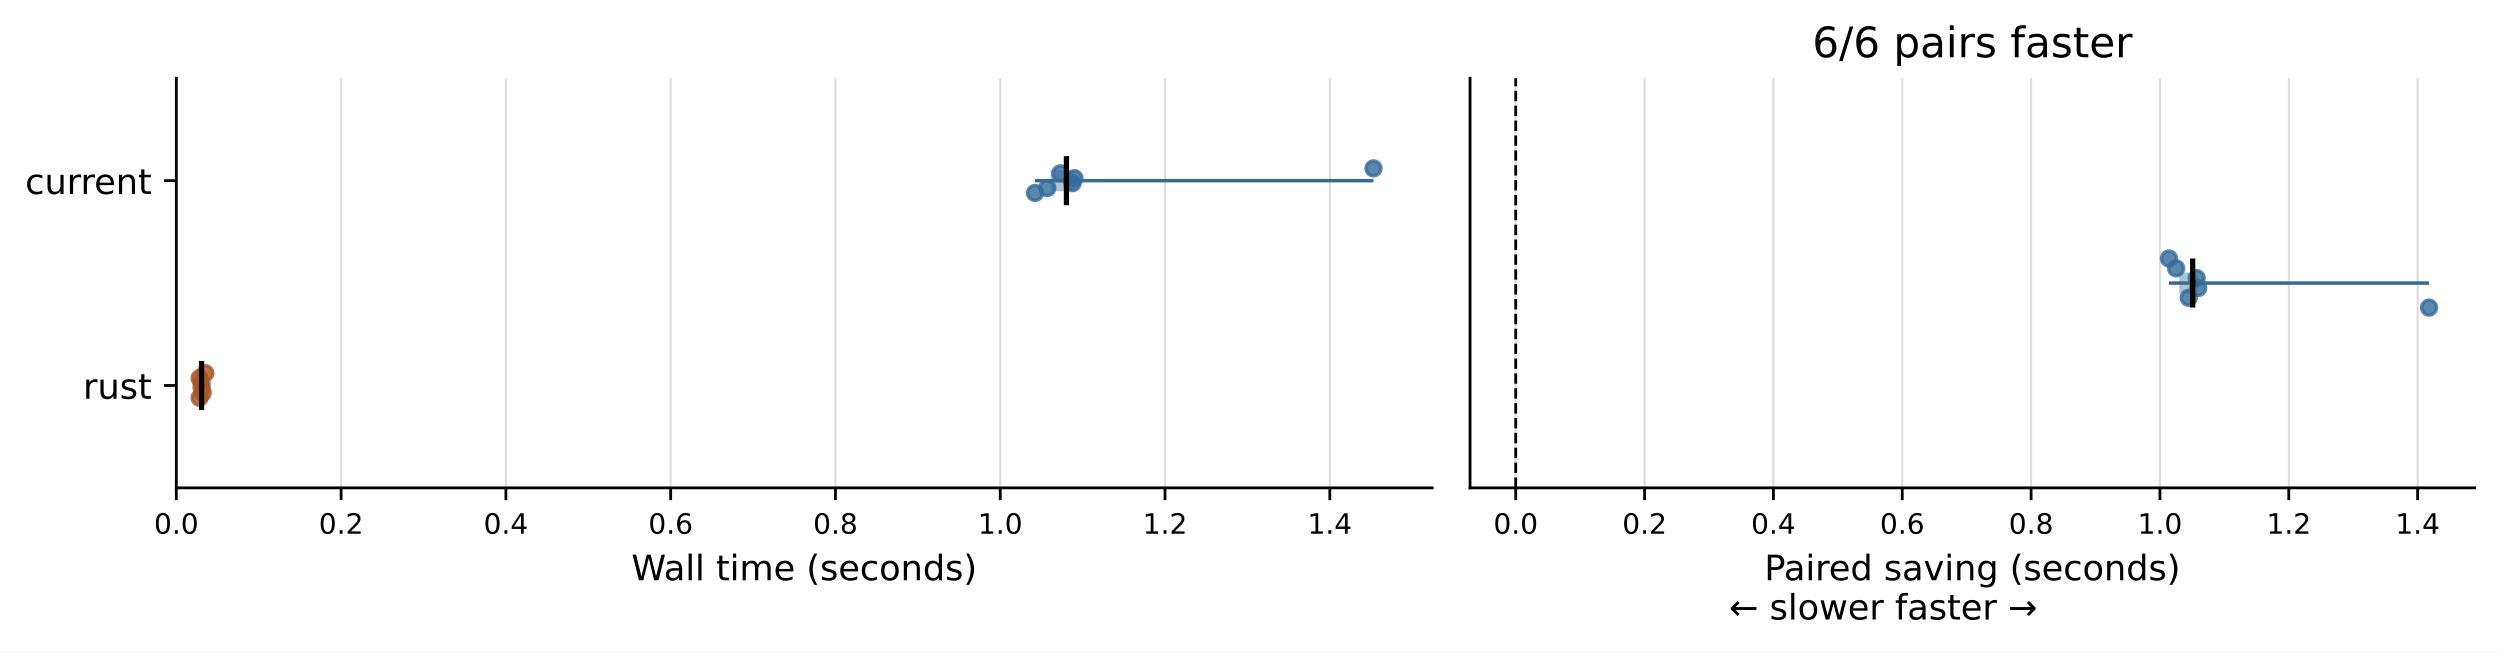
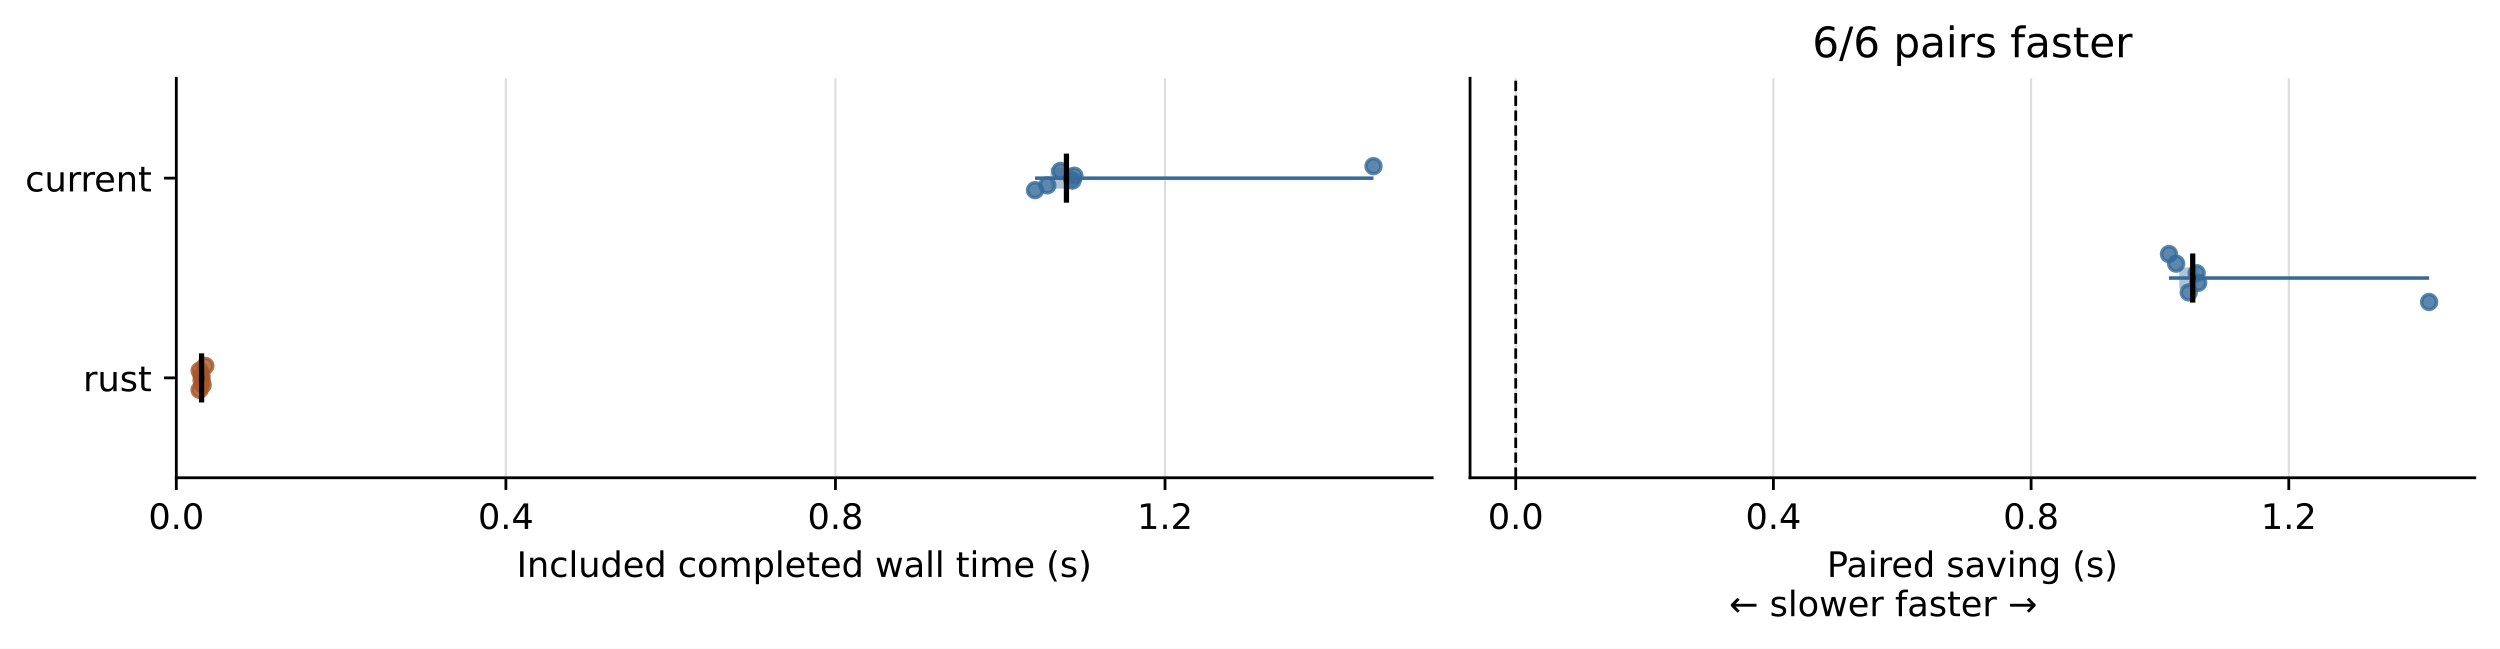
- <svg xmlns="http://www.w3.org/2000/svg" xmlns:xlink="http://www.w3.org/1999/xlink" width="712.779pt" height="185.913pt" viewBox="0 0 712.779 185.913" version="1.1">
+ <svg xmlns="http://www.w3.org/2000/svg" xmlns:xlink="http://www.w3.org/1999/xlink" width="712.779pt" height="184.968pt" viewBox="0 0 712.779 184.968" version="1.1">
  <defs>
    <style type="text/css">*{stroke-linejoin: round; stroke-linecap: butt}</style>
  </defs>
  <g id="figure_1">
    <g id="patch_1">
-       <path d="M 0 185.913  L 712.779 185.913  L 712.779 0  L 0 0  z " style="fill: #ffffff" />
+       <path d="M 0 184.968  L 712.779 184.968  L 712.779 0  L 0 0  z " style="fill: #ffffff" />
    </g>
    <g id="axes_1">
      <g id="patch_2">
-         <path d="M 50.269 139.094  L 408.33 139.094  L 408.33 22.318  L 50.269 22.318  z " style="fill: #ffffff" />
+         <path d="M 50.269 136.214  L 408.33 136.214  L 408.33 22.318  L 50.269 22.318  z " style="fill: #ffffff" />
      </g>
      <g id="matplotlib.axis_1">
        <g id="xtick_1">
          <g id="line2d_1">
-             <path d="M 50.269 139.094  L 50.269 22.318  " clip-path="url(#p8cd35ed0d6)" style="fill: none; stroke: #dddddd; stroke-width: 0.6; stroke-linecap: square" />
+             <path d="M 50.269 136.214  L 50.269 22.318  " clip-path="url(#p8accb98ef5)" style="fill: none; stroke: #dddddd; stroke-width: 0.6; stroke-linecap: square" />
          </g>
          <g id="line2d_2">
            <defs>
-               <path id="m65dd692ebe" d="M 0 0  L 0 3.5  " style="stroke: #000000; stroke-width: 0.8" />
+               <path id="mfb88210f67" d="M 0 0  L 0 3.5  " style="stroke: #000000; stroke-width: 0.8" />
            </defs>
            <g>
-               <use xlink:href="#m65dd692ebe" x="50.269" y="139.094" style="stroke: #000000; stroke-width: 0.8" />
+               <use xlink:href="#mfb88210f67" x="50.269" y="136.214" style="stroke: #000000; stroke-width: 0.8" />
            </g>
          </g>
          <g id="text_1">
-             <text style="font-size: 8px; font-family: 'DejaVu Sans', 'Bitstream Vera Sans', 'Computer Modern Sans Serif', 'Lucida Grande', 'Verdana', 'Geneva', 'Lucid', 'Arial', 'Helvetica', 'Avant Garde', sans-serif; text-anchor: middle" x="50.269" y="152.173" transform="rotate(-0 50.26875 152.1729)">0.0</text>
+             <text style="font-size: 10px; font-family: 'DejaVu Sans', 'Bitstream Vera Sans', 'Computer Modern Sans Serif', 'Lucida Grande', 'Verdana', 'Geneva', 'Lucid', 'Arial', 'Helvetica', 'Avant Garde', sans-serif; text-anchor: middle" x="50.269" y="150.813" transform="rotate(-0 50.26875 150.8126)">0.0</text>
          </g>
        </g>
        <g id="xtick_2">
          <g id="line2d_3">
-             <path d="M 97.251 139.094  L 97.251 22.318  " clip-path="url(#p8cd35ed0d6)" style="fill: none; stroke: #dddddd; stroke-width: 0.6; stroke-linecap: square" />
+             <path d="M 144.233 136.214  L 144.233 22.318  " clip-path="url(#p8accb98ef5)" style="fill: none; stroke: #dddddd; stroke-width: 0.6; stroke-linecap: square" />
          </g>
          <g id="line2d_4">
            <g>
-               <use xlink:href="#m65dd692ebe" x="97.251" y="139.094" style="stroke: #000000; stroke-width: 0.8" />
+               <use xlink:href="#mfb88210f67" x="144.233" y="136.214" style="stroke: #000000; stroke-width: 0.8" />
            </g>
          </g>
          <g id="text_2">
-             <text style="font-size: 8px; font-family: 'DejaVu Sans', 'Bitstream Vera Sans', 'Computer Modern Sans Serif', 'Lucida Grande', 'Verdana', 'Geneva', 'Lucid', 'Arial', 'Helvetica', 'Avant Garde', sans-serif; text-anchor: middle" x="97.251" y="152.173" transform="rotate(-0 97.25086 152.1729)">0.2</text>
+             <text style="font-size: 10px; font-family: 'DejaVu Sans', 'Bitstream Vera Sans', 'Computer Modern Sans Serif', 'Lucida Grande', 'Verdana', 'Geneva', 'Lucid', 'Arial', 'Helvetica', 'Avant Garde', sans-serif; text-anchor: middle" x="144.233" y="150.813" transform="rotate(-0 144.233 150.8126)">0.4</text>
          </g>
        </g>
        <g id="xtick_3">
          <g id="line2d_5">
-             <path d="M 144.233 139.094  L 144.233 22.318  " clip-path="url(#p8cd35ed0d6)" style="fill: none; stroke: #dddddd; stroke-width: 0.6; stroke-linecap: square" />
+             <path d="M 238.197 136.214  L 238.197 22.318  " clip-path="url(#p8accb98ef5)" style="fill: none; stroke: #dddddd; stroke-width: 0.6; stroke-linecap: square" />
          </g>
          <g id="line2d_6">
            <g>
-               <use xlink:href="#m65dd692ebe" x="144.233" y="139.094" style="stroke: #000000; stroke-width: 0.8" />
+               <use xlink:href="#mfb88210f67" x="238.197" y="136.214" style="stroke: #000000; stroke-width: 0.8" />
            </g>
          </g>
          <g id="text_3">
-             <text style="font-size: 8px; font-family: 'DejaVu Sans', 'Bitstream Vera Sans', 'Computer Modern Sans Serif', 'Lucida Grande', 'Verdana', 'Geneva', 'Lucid', 'Arial', 'Helvetica', 'Avant Garde', sans-serif; text-anchor: middle" x="144.233" y="152.173" transform="rotate(-0 144.233 152.1729)">0.4</text>
+             <text style="font-size: 10px; font-family: 'DejaVu Sans', 'Bitstream Vera Sans', 'Computer Modern Sans Serif', 'Lucida Grande', 'Verdana', 'Geneva', 'Lucid', 'Arial', 'Helvetica', 'Avant Garde', sans-serif; text-anchor: middle" x="238.197" y="150.813" transform="rotate(-0 238.1972 150.8126)">0.8</text>
          </g>
        </g>
        <g id="xtick_4">
          <g id="line2d_7">
-             <path d="M 191.215 139.094  L 191.215 22.318  " clip-path="url(#p8cd35ed0d6)" style="fill: none; stroke: #dddddd; stroke-width: 0.6; stroke-linecap: square" />
+             <path d="M 332.161 136.214  L 332.161 22.318  " clip-path="url(#p8accb98ef5)" style="fill: none; stroke: #dddddd; stroke-width: 0.6; stroke-linecap: square" />
          </g>
          <g id="line2d_8">
            <g>
-               <use xlink:href="#m65dd692ebe" x="191.215" y="139.094" style="stroke: #000000; stroke-width: 0.8" />
+               <use xlink:href="#mfb88210f67" x="332.161" y="136.214" style="stroke: #000000; stroke-width: 0.8" />
            </g>
          </g>
          <g id="text_4">
-             <text style="font-size: 8px; font-family: 'DejaVu Sans', 'Bitstream Vera Sans', 'Computer Modern Sans Serif', 'Lucida Grande', 'Verdana', 'Geneva', 'Lucid', 'Arial', 'Helvetica', 'Avant Garde', sans-serif; text-anchor: middle" x="191.215" y="152.173" transform="rotate(-0 191.2151 152.1729)">0.6</text>
-           </g>
-         </g>
-         <g id="xtick_5">
-           <g id="line2d_9">
-             <path d="M 238.197 139.094  L 238.197 22.318  " clip-path="url(#p8cd35ed0d6)" style="fill: none; stroke: #dddddd; stroke-width: 0.6; stroke-linecap: square" />
-           </g>
-           <g id="line2d_10">
-             <g>
-               <use xlink:href="#m65dd692ebe" x="238.197" y="139.094" style="stroke: #000000; stroke-width: 0.8" />
-             </g>
-           </g>
-           <g id="text_5">
-             <text style="font-size: 8px; font-family: 'DejaVu Sans', 'Bitstream Vera Sans', 'Computer Modern Sans Serif', 'Lucida Grande', 'Verdana', 'Geneva', 'Lucid', 'Arial', 'Helvetica', 'Avant Garde', sans-serif; text-anchor: middle" x="238.197" y="152.173" transform="rotate(-0 238.1972 152.1729)">0.8</text>
-           </g>
-         </g>
-         <g id="xtick_6">
-           <g id="line2d_11">
-             <path d="M 285.179 139.094  L 285.179 22.318  " clip-path="url(#p8cd35ed0d6)" style="fill: none; stroke: #dddddd; stroke-width: 0.6; stroke-linecap: square" />
-           </g>
-           <g id="line2d_12">
-             <g>
-               <use xlink:href="#m65dd692ebe" x="285.179" y="139.094" style="stroke: #000000; stroke-width: 0.8" />
-             </g>
-           </g>
-           <g id="text_6">
-             <text style="font-size: 8px; font-family: 'DejaVu Sans', 'Bitstream Vera Sans', 'Computer Modern Sans Serif', 'Lucida Grande', 'Verdana', 'Geneva', 'Lucid', 'Arial', 'Helvetica', 'Avant Garde', sans-serif; text-anchor: middle" x="285.179" y="152.173" transform="rotate(-0 285.1793 152.1729)">1.0</text>
-           </g>
-         </g>
-         <g id="xtick_7">
-           <g id="line2d_13">
-             <path d="M 332.161 139.094  L 332.161 22.318  " clip-path="url(#p8cd35ed0d6)" style="fill: none; stroke: #dddddd; stroke-width: 0.6; stroke-linecap: square" />
-           </g>
-           <g id="line2d_14">
-             <g>
-               <use xlink:href="#m65dd692ebe" x="332.161" y="139.094" style="stroke: #000000; stroke-width: 0.8" />
-             </g>
-           </g>
-           <g id="text_7">
-             <text style="font-size: 8px; font-family: 'DejaVu Sans', 'Bitstream Vera Sans', 'Computer Modern Sans Serif', 'Lucida Grande', 'Verdana', 'Geneva', 'Lucid', 'Arial', 'Helvetica', 'Avant Garde', sans-serif; text-anchor: middle" x="332.161" y="152.173" transform="rotate(-0 332.1614 152.1729)">1.2</text>
-           </g>
-         </g>
-         <g id="xtick_8">
-           <g id="line2d_15">
-             <path d="M 379.144 139.094  L 379.144 22.318  " clip-path="url(#p8cd35ed0d6)" style="fill: none; stroke: #dddddd; stroke-width: 0.6; stroke-linecap: square" />
-           </g>
-           <g id="line2d_16">
-             <g>
-               <use xlink:href="#m65dd692ebe" x="379.144" y="139.094" style="stroke: #000000; stroke-width: 0.8" />
-             </g>
-           </g>
-           <g id="text_8">
-             <text style="font-size: 8px; font-family: 'DejaVu Sans', 'Bitstream Vera Sans', 'Computer Modern Sans Serif', 'Lucida Grande', 'Verdana', 'Geneva', 'Lucid', 'Arial', 'Helvetica', 'Avant Garde', sans-serif; text-anchor: middle" x="379.144" y="152.173" transform="rotate(-0 379.1435 152.1729)">1.4</text>
-           </g>
-         </g>
-         <g id="text_9">
-           <text style="font-size: 10px; font-family: 'DejaVu Sans', 'Bitstream Vera Sans', 'Computer Modern Sans Serif', 'Lucida Grande', 'Verdana', 'Geneva', 'Lucid', 'Arial', 'Helvetica', 'Avant Garde', sans-serif; text-anchor: middle" x="229.299" y="165.435" transform="rotate(-0 229.2993 165.4351)">Wall time (seconds)</text>
+             <text style="font-size: 10px; font-family: 'DejaVu Sans', 'Bitstream Vera Sans', 'Computer Modern Sans Serif', 'Lucida Grande', 'Verdana', 'Geneva', 'Lucid', 'Arial', 'Helvetica', 'Avant Garde', sans-serif; text-anchor: middle" x="332.161" y="150.813" transform="rotate(-0 332.1614 150.8126)">1.2</text>
+           </g>
+         </g>
+         <g id="text_5">
+           <text style="font-size: 10px; font-family: 'DejaVu Sans', 'Bitstream Vera Sans', 'Computer Modern Sans Serif', 'Lucida Grande', 'Verdana', 'Geneva', 'Lucid', 'Arial', 'Helvetica', 'Avant Garde', sans-serif; text-anchor: middle" x="229.299" y="164.491" transform="rotate(-0 229.2993 164.4907)">Included completed wall time (s)</text>
        </g>
      </g>
      <g id="matplotlib.axis_2">
        <g id="ytick_1">
-           <g id="line2d_17">
+           <g id="line2d_9">
            <defs>
-               <path id="m13cf4f1bb9" d="M 0 0  L -3.5 0  " style="stroke: #000000; stroke-width: 0.8" />
+               <path id="mad7e1e2a94" d="M 0 0  L -3.5 0  " style="stroke: #000000; stroke-width: 0.8" />
            </defs>
            <g>
-               <use xlink:href="#m13cf4f1bb9" x="50.269" y="51.512" style="stroke: #000000; stroke-width: 0.8" />
-             </g>
-           </g>
-           <g id="text_10">
-             <text style="font-size: 10px; font-family: 'DejaVu Sans', 'Bitstream Vera Sans', 'Computer Modern Sans Serif', 'Lucida Grande', 'Verdana', 'Geneva', 'Lucid', 'Arial', 'Helvetica', 'Avant Garde', sans-serif; text-anchor: end" x="43.269" y="55.311" transform="rotate(-0 43.26875 55.31134)">current</text>
+               <use xlink:href="#mad7e1e2a94" x="50.269" y="50.792" style="stroke: #000000; stroke-width: 0.8" />
+             </g>
+           </g>
+           <g id="text_6">
+             <text style="font-size: 10px; font-family: 'DejaVu Sans', 'Bitstream Vera Sans', 'Computer Modern Sans Serif', 'Lucida Grande', 'Verdana', 'Geneva', 'Lucid', 'Arial', 'Helvetica', 'Avant Garde', sans-serif; text-anchor: end" x="43.269" y="54.591" transform="rotate(-0 43.26875 54.59134)">current</text>
          </g>
        </g>
        <g id="ytick_2">
-           <g id="line2d_18">
-             <g>
-               <use xlink:href="#m13cf4f1bb9" x="50.269" y="109.9" style="stroke: #000000; stroke-width: 0.8" />
-             </g>
-           </g>
-           <g id="text_11">
-             <text style="font-size: 10px; font-family: 'DejaVu Sans', 'Bitstream Vera Sans', 'Computer Modern Sans Serif', 'Lucida Grande', 'Verdana', 'Geneva', 'Lucid', 'Arial', 'Helvetica', 'Avant Garde', sans-serif; text-anchor: end" x="43.269" y="113.699" transform="rotate(-0 43.26875 113.6993)">rust</text>
+           <g id="line2d_10">
+             <g>
+               <use xlink:href="#mad7e1e2a94" x="50.269" y="107.74" style="stroke: #000000; stroke-width: 0.8" />
+             </g>
+           </g>
+           <g id="text_7">
+             <text style="font-size: 10px; font-family: 'DejaVu Sans', 'Bitstream Vera Sans', 'Computer Modern Sans Serif', 'Lucida Grande', 'Verdana', 'Geneva', 'Lucid', 'Arial', 'Helvetica', 'Avant Garde', sans-serif; text-anchor: end" x="43.269" y="111.539" transform="rotate(-0 43.26875 111.5393)">rust</text>
          </g>
        </g>
      </g>
      <g id="LineCollection_1">
-         <path d="M 295.107 51.512  L 391.595 51.512  " clip-path="url(#p8cd35ed0d6)" style="fill: none; stroke: #356a9a" />
+         <path d="M 295.107 50.792  L 391.595 50.792  " clip-path="url(#p8accb98ef5)" style="fill: none; stroke: #356a9a" />
      </g>
      <g id="LineCollection_2">
-         <path d="M 299.531 51.512  L 306.188 51.512  " clip-path="url(#p8cd35ed0d6)" style="fill: none; stroke: #356a9a; stroke-opacity: 0.4; stroke-width: 6" />
+         <path d="M 299.531 50.792  L 306.188 50.792  " clip-path="url(#p8accb98ef5)" style="fill: none; stroke: #356a9a; stroke-opacity: 0.4; stroke-width: 6" />
      </g>
      <g id="LineCollection_3">
-         <path d="M 56.903 109.9  L 58.547 109.9  " clip-path="url(#p8cd35ed0d6)" style="fill: none; stroke: #a65628" />
+         <path d="M 56.903 107.74  L 58.547 107.74  " clip-path="url(#p8accb98ef5)" style="fill: none; stroke: #a65628" />
      </g>
      <g id="LineCollection_4">
-         <path d="M 57.05 109.9  L 57.712 109.9  " clip-path="url(#p8cd35ed0d6)" style="fill: none; stroke: #a65628; stroke-opacity: 0.4; stroke-width: 6" />
+         <path d="M 57.05 107.74  L 57.712 107.74  " clip-path="url(#p8accb98ef5)" style="fill: none; stroke: #a65628; stroke-opacity: 0.4; stroke-width: 6" />
      </g>
      <g id="patch_3">
-         <path d="M 50.269 139.094  L 50.269 22.318  " style="fill: none; stroke: #000000; stroke-width: 0.8; stroke-linejoin: miter; stroke-linecap: square" />
+         <path d="M 50.269 136.214  L 50.269 22.318  " style="fill: none; stroke: #000000; stroke-width: 0.8; stroke-linejoin: miter; stroke-linecap: square" />
      </g>
      <g id="patch_4">
-         <path d="M 50.269 139.094  L 408.33 139.094  " style="fill: none; stroke: #000000; stroke-width: 0.8; stroke-linejoin: miter; stroke-linecap: square" />
+         <path d="M 50.269 136.214  L 408.33 136.214  " style="fill: none; stroke: #000000; stroke-width: 0.8; stroke-linejoin: miter; stroke-linecap: square" />
      </g>
      <g id="PathCollection_1">
        <defs>
-           <path id="m7b7d2c85d2" d="M 0 2.121  C 0.563 2.121 1.102 1.898 1.5 1.5  C 1.898 1.102 2.121 0.563 2.121 0  C 2.121 -0.563 1.898 -1.102 1.5 -1.5  C 1.102 -1.898 0.563 -2.121 0 -2.121  C -0.563 -2.121 -1.102 -1.898 -1.5 -1.5  C -1.898 -1.102 -2.121 -0.563 -2.121 0  C -2.121 0.563 -1.898 1.102 -1.5 1.5  C -1.102 1.898 -0.563 2.121 0 2.121  z " style="stroke: #356a9a; stroke-opacity: 0.8" />
+           <path id="m06af2805a9" d="M 0 2.121  C 0.563 2.121 1.102 1.898 1.5 1.5  C 1.898 1.102 2.121 0.563 2.121 0  C 2.121 -0.563 1.898 -1.102 1.5 -1.5  C 1.102 -1.898 0.563 -2.121 0 -2.121  C -0.563 -2.121 -1.102 -1.898 -1.5 -1.5  C -1.898 -1.102 -2.121 -0.563 -2.121 0  C -2.121 0.563 -1.898 1.102 -1.5 1.5  C -1.102 1.898 -0.563 2.121 0 2.121  z " style="stroke: #356a9a; stroke-opacity: 0.8" />
        </defs>
-         <g clip-path="url(#p8cd35ed0d6)">
-           <use xlink:href="#m7b7d2c85d2" x="391.595" y="48.009" style="fill: #356a9a; fill-opacity: 0.8; stroke: #356a9a; stroke-opacity: 0.8" />
-           <use xlink:href="#m7b7d2c85d2" x="302.329" y="49.41" style="fill: #356a9a; fill-opacity: 0.8; stroke: #356a9a; stroke-opacity: 0.8" />
-           <use xlink:href="#m7b7d2c85d2" x="306.323" y="50.811" style="fill: #356a9a; fill-opacity: 0.8; stroke: #356a9a; stroke-opacity: 0.8" />
-           <use xlink:href="#m7b7d2c85d2" x="305.782" y="52.213" style="fill: #356a9a; fill-opacity: 0.8; stroke: #356a9a; stroke-opacity: 0.8" />
-           <use xlink:href="#m7b7d2c85d2" x="298.599" y="53.614" style="fill: #356a9a; fill-opacity: 0.8; stroke: #356a9a; stroke-opacity: 0.8" />
-           <use xlink:href="#m7b7d2c85d2" x="295.107" y="55.015" style="fill: #356a9a; fill-opacity: 0.8; stroke: #356a9a; stroke-opacity: 0.8" />
+         <g clip-path="url(#p8accb98ef5)">
+           <use xlink:href="#m06af2805a9" x="391.595" y="47.375" style="fill: #356a9a; fill-opacity: 0.8; stroke: #356a9a; stroke-opacity: 0.8" />
+           <use xlink:href="#m06af2805a9" x="302.329" y="48.742" style="fill: #356a9a; fill-opacity: 0.8; stroke: #356a9a; stroke-opacity: 0.8" />
+           <use xlink:href="#m06af2805a9" x="306.323" y="50.109" style="fill: #356a9a; fill-opacity: 0.8; stroke: #356a9a; stroke-opacity: 0.8" />
+           <use xlink:href="#m06af2805a9" x="305.782" y="51.476" style="fill: #356a9a; fill-opacity: 0.8; stroke: #356a9a; stroke-opacity: 0.8" />
+           <use xlink:href="#m06af2805a9" x="298.599" y="52.842" style="fill: #356a9a; fill-opacity: 0.8; stroke: #356a9a; stroke-opacity: 0.8" />
+           <use xlink:href="#m06af2805a9" x="295.107" y="54.209" style="fill: #356a9a; fill-opacity: 0.8; stroke: #356a9a; stroke-opacity: 0.8" />
        </g>
      </g>
      <g id="PathCollection_2">
        <defs>
-           <path id="mad152349d5" d="M 0 2.121  C 0.563 2.121 1.102 1.898 1.5 1.5  C 1.898 1.102 2.121 0.563 2.121 0  C 2.121 -0.563 1.898 -1.102 1.5 -1.5  C 1.102 -1.898 0.563 -2.121 0 -2.121  C -0.563 -2.121 -1.102 -1.898 -1.5 -1.5  C -1.898 -1.102 -2.121 -0.563 -2.121 0  C -2.121 0.563 -1.898 1.102 -1.5 1.5  C -1.102 1.898 -0.563 2.121 0 2.121  z " style="stroke: #a65628; stroke-opacity: 0.8" />
+           <path id="med16295e69" d="M 0 2.121  C 0.563 2.121 1.102 1.898 1.5 1.5  C 1.898 1.102 2.121 0.563 2.121 0  C 2.121 -0.563 1.898 -1.102 1.5 -1.5  C 1.102 -1.898 0.563 -2.121 0 -2.121  C -0.563 -2.121 -1.102 -1.898 -1.5 -1.5  C -1.898 -1.102 -2.121 -0.563 -2.121 0  C -2.121 0.563 -1.898 1.102 -1.5 1.5  C -1.102 1.898 -0.563 2.121 0 2.121  z " style="stroke: #a65628; stroke-opacity: 0.8" />
        </defs>
-         <g clip-path="url(#p8cd35ed0d6)">
-           <use xlink:href="#mad152349d5" x="58.547" y="106.397" style="fill: #a65628; fill-opacity: 0.8; stroke: #a65628; stroke-opacity: 0.8" />
-           <use xlink:href="#mad152349d5" x="56.911" y="107.798" style="fill: #a65628; fill-opacity: 0.8; stroke: #a65628; stroke-opacity: 0.8" />
-           <use xlink:href="#mad152349d5" x="57.466" y="109.199" style="fill: #a65628; fill-opacity: 0.8; stroke: #a65628; stroke-opacity: 0.8" />
-           <use xlink:href="#mad152349d5" x="57.479" y="110.601" style="fill: #a65628; fill-opacity: 0.8; stroke: #a65628; stroke-opacity: 0.8" />
-           <use xlink:href="#mad152349d5" x="57.789" y="112.002" style="fill: #a65628; fill-opacity: 0.8; stroke: #a65628; stroke-opacity: 0.8" />
-           <use xlink:href="#mad152349d5" x="56.903" y="113.403" style="fill: #a65628; fill-opacity: 0.8; stroke: #a65628; stroke-opacity: 0.8" />
-         </g>
-       </g>
-       <g id="line2d_19">
-         <path d="M 304.055 51.512  " clip-path="url(#p8cd35ed0d6)" style="fill: none; stroke: #000000; stroke-width: 1.5; stroke-linecap: square" />
+         <g clip-path="url(#p8accb98ef5)">
+           <use xlink:href="#med16295e69" x="58.547" y="104.323" style="fill: #a65628; fill-opacity: 0.8; stroke: #a65628; stroke-opacity: 0.8" />
+           <use xlink:href="#med16295e69" x="56.911" y="105.69" style="fill: #a65628; fill-opacity: 0.8; stroke: #a65628; stroke-opacity: 0.8" />
+           <use xlink:href="#med16295e69" x="57.466" y="107.057" style="fill: #a65628; fill-opacity: 0.8; stroke: #a65628; stroke-opacity: 0.8" />
+           <use xlink:href="#med16295e69" x="57.479" y="108.424" style="fill: #a65628; fill-opacity: 0.8; stroke: #a65628; stroke-opacity: 0.8" />
+           <use xlink:href="#med16295e69" x="57.789" y="109.79" style="fill: #a65628; fill-opacity: 0.8; stroke: #a65628; stroke-opacity: 0.8" />
+           <use xlink:href="#med16295e69" x="56.903" y="111.157" style="fill: #a65628; fill-opacity: 0.8; stroke: #a65628; stroke-opacity: 0.8" />
+         </g>
+       </g>
+       <g id="line2d_11">
+         <path d="M 304.055 50.792  " clip-path="url(#p8accb98ef5)" style="fill: none; stroke: #000000; stroke-width: 1.5; stroke-linecap: square" />
        <defs>
-           <path id="m112985cec5" d="M 0 7  L 0 -7  " style="stroke: #000000; stroke-width: 1.5" />
+           <path id="m5dedf12230" d="M 0 7  L 0 -7  " style="stroke: #000000; stroke-width: 1.5" />
        </defs>
-         <g clip-path="url(#p8cd35ed0d6)">
-           <use xlink:href="#m112985cec5" x="304.055" y="51.512" style="stroke: #000000; stroke-width: 1.5" />
-         </g>
-       </g>
-       <g id="line2d_20">
-         <path d="M 57.473 109.9  " clip-path="url(#p8cd35ed0d6)" style="fill: none; stroke: #000000; stroke-width: 1.5; stroke-linecap: square" />
-         <g clip-path="url(#p8cd35ed0d6)">
-           <use xlink:href="#m112985cec5" x="57.473" y="109.9" style="stroke: #000000; stroke-width: 1.5" />
+         <g clip-path="url(#p8accb98ef5)">
+           <use xlink:href="#m5dedf12230" x="304.055" y="50.792" style="stroke: #000000; stroke-width: 1.5" />
+         </g>
+       </g>
+       <g id="line2d_12">
+         <path d="M 57.473 107.74  " clip-path="url(#p8accb98ef5)" style="fill: none; stroke: #000000; stroke-width: 1.5; stroke-linecap: square" />
+         <g clip-path="url(#p8accb98ef5)">
+           <use xlink:href="#m5dedf12230" x="57.473" y="107.74" style="stroke: #000000; stroke-width: 1.5" />
        </g>
      </g>
    </g>
    <g id="axes_2">
      <g id="patch_5">
-         <path d="M 419.13 139.094  L 705.579 139.094  L 705.579 22.318  L 419.13 22.318  z " style="fill: #ffffff" />
+         <path d="M 419.13 136.214  L 705.579 136.214  L 705.579 22.318  L 419.13 22.318  z " style="fill: #ffffff" />
      </g>
      <g id="matplotlib.axis_3">
-         <g id="xtick_9">
-           <g id="line2d_21">
-             <path d="M 432.15 139.094  L 432.15 22.318  " clip-path="url(#pe238fde593)" style="fill: none; stroke: #dddddd; stroke-width: 0.6; stroke-linecap: square" />
-           </g>
-           <g id="line2d_22">
-             <g>
-               <use xlink:href="#m65dd692ebe" x="432.15" y="139.094" style="stroke: #000000; stroke-width: 0.8" />
-             </g>
-           </g>
-           <g id="text_12">
-             <text style="font-size: 8px; font-family: 'DejaVu Sans', 'Bitstream Vera Sans', 'Computer Modern Sans Serif', 'Lucida Grande', 'Verdana', 'Geneva', 'Lucid', 'Arial', 'Helvetica', 'Avant Garde', sans-serif; text-anchor: middle" x="432.15" y="152.173" transform="rotate(-0 432.1503 152.1729)">0.0</text>
-           </g>
-         </g>
-         <g id="xtick_10">
-           <g id="line2d_23">
-             <path d="M 468.885 139.094  L 468.885 22.318  " clip-path="url(#pe238fde593)" style="fill: none; stroke: #dddddd; stroke-width: 0.6; stroke-linecap: square" />
-           </g>
-           <g id="line2d_24">
-             <g>
-               <use xlink:href="#m65dd692ebe" x="468.885" y="139.094" style="stroke: #000000; stroke-width: 0.8" />
-             </g>
-           </g>
-           <g id="text_13">
-             <text style="font-size: 8px; font-family: 'DejaVu Sans', 'Bitstream Vera Sans', 'Computer Modern Sans Serif', 'Lucida Grande', 'Verdana', 'Geneva', 'Lucid', 'Arial', 'Helvetica', 'Avant Garde', sans-serif; text-anchor: middle" x="468.885" y="152.173" transform="rotate(-0 468.8852 152.1729)">0.2</text>
-           </g>
-         </g>
-         <g id="xtick_11">
-           <g id="line2d_25">
-             <path d="M 505.62 139.094  L 505.62 22.318  " clip-path="url(#pe238fde593)" style="fill: none; stroke: #dddddd; stroke-width: 0.6; stroke-linecap: square" />
-           </g>
-           <g id="line2d_26">
-             <g>
-               <use xlink:href="#m65dd692ebe" x="505.62" y="139.094" style="stroke: #000000; stroke-width: 0.8" />
-             </g>
-           </g>
-           <g id="text_14">
-             <text style="font-size: 8px; font-family: 'DejaVu Sans', 'Bitstream Vera Sans', 'Computer Modern Sans Serif', 'Lucida Grande', 'Verdana', 'Geneva', 'Lucid', 'Arial', 'Helvetica', 'Avant Garde', sans-serif; text-anchor: middle" x="505.62" y="152.173" transform="rotate(-0 505.6202 152.1729)">0.4</text>
-           </g>
-         </g>
-         <g id="xtick_12">
-           <g id="line2d_27">
-             <path d="M 542.355 139.094  L 542.355 22.318  " clip-path="url(#pe238fde593)" style="fill: none; stroke: #dddddd; stroke-width: 0.6; stroke-linecap: square" />
-           </g>
-           <g id="line2d_28">
-             <g>
-               <use xlink:href="#m65dd692ebe" x="542.355" y="139.094" style="stroke: #000000; stroke-width: 0.8" />
-             </g>
-           </g>
-           <g id="text_15">
-             <text style="font-size: 8px; font-family: 'DejaVu Sans', 'Bitstream Vera Sans', 'Computer Modern Sans Serif', 'Lucida Grande', 'Verdana', 'Geneva', 'Lucid', 'Arial', 'Helvetica', 'Avant Garde', sans-serif; text-anchor: middle" x="542.355" y="152.173" transform="rotate(-0 542.3552 152.1729)">0.6</text>
-           </g>
-         </g>
-         <g id="xtick_13">
-           <g id="line2d_29">
-             <path d="M 579.09 139.094  L 579.09 22.318  " clip-path="url(#pe238fde593)" style="fill: none; stroke: #dddddd; stroke-width: 0.6; stroke-linecap: square" />
-           </g>
-           <g id="line2d_30">
-             <g>
-               <use xlink:href="#m65dd692ebe" x="579.09" y="139.094" style="stroke: #000000; stroke-width: 0.8" />
-             </g>
-           </g>
-           <g id="text_16">
-             <text style="font-size: 8px; font-family: 'DejaVu Sans', 'Bitstream Vera Sans', 'Computer Modern Sans Serif', 'Lucida Grande', 'Verdana', 'Geneva', 'Lucid', 'Arial', 'Helvetica', 'Avant Garde', sans-serif; text-anchor: middle" x="579.09" y="152.173" transform="rotate(-0 579.0901 152.1729)">0.8</text>
-           </g>
-         </g>
-         <g id="xtick_14">
-           <g id="line2d_31">
-             <path d="M 615.825 139.094  L 615.825 22.318  " clip-path="url(#pe238fde593)" style="fill: none; stroke: #dddddd; stroke-width: 0.6; stroke-linecap: square" />
-           </g>
-           <g id="line2d_32">
-             <g>
-               <use xlink:href="#m65dd692ebe" x="615.825" y="139.094" style="stroke: #000000; stroke-width: 0.8" />
-             </g>
-           </g>
-           <g id="text_17">
-             <text style="font-size: 8px; font-family: 'DejaVu Sans', 'Bitstream Vera Sans', 'Computer Modern Sans Serif', 'Lucida Grande', 'Verdana', 'Geneva', 'Lucid', 'Arial', 'Helvetica', 'Avant Garde', sans-serif; text-anchor: middle" x="615.825" y="152.173" transform="rotate(-0 615.8251 152.1729)">1.0</text>
-           </g>
-         </g>
-         <g id="xtick_15">
-           <g id="line2d_33">
-             <path d="M 652.56 139.094  L 652.56 22.318  " clip-path="url(#pe238fde593)" style="fill: none; stroke: #dddddd; stroke-width: 0.6; stroke-linecap: square" />
-           </g>
-           <g id="line2d_34">
-             <g>
-               <use xlink:href="#m65dd692ebe" x="652.56" y="139.094" style="stroke: #000000; stroke-width: 0.8" />
-             </g>
-           </g>
-           <g id="text_18">
-             <text style="font-size: 8px; font-family: 'DejaVu Sans', 'Bitstream Vera Sans', 'Computer Modern Sans Serif', 'Lucida Grande', 'Verdana', 'Geneva', 'Lucid', 'Arial', 'Helvetica', 'Avant Garde', sans-serif; text-anchor: middle" x="652.56" y="152.173" transform="rotate(-0 652.56 152.1729)">1.2</text>
-           </g>
-         </g>
-         <g id="xtick_16">
-           <g id="line2d_35">
-             <path d="M 689.295 139.094  L 689.295 22.318  " clip-path="url(#pe238fde593)" style="fill: none; stroke: #dddddd; stroke-width: 0.6; stroke-linecap: square" />
-           </g>
-           <g id="line2d_36">
-             <g>
-               <use xlink:href="#m65dd692ebe" x="689.295" y="139.094" style="stroke: #000000; stroke-width: 0.8" />
-             </g>
-           </g>
-           <g id="text_19">
-             <text style="font-size: 8px; font-family: 'DejaVu Sans', 'Bitstream Vera Sans', 'Computer Modern Sans Serif', 'Lucida Grande', 'Verdana', 'Geneva', 'Lucid', 'Arial', 'Helvetica', 'Avant Garde', sans-serif; text-anchor: middle" x="689.295" y="152.173" transform="rotate(-0 689.295 152.1729)">1.4</text>
-           </g>
-         </g>
-         <g id="text_20">
-           <text style="font-size: 10px; font-family: 'DejaVu Sans', 'Bitstream Vera Sans', 'Computer Modern Sans Serif', 'Lucida Grande', 'Verdana', 'Geneva', 'Lucid', 'Arial', 'Helvetica', 'Avant Garde', sans-serif" transform="translate(503.0402 165.4351)">Paired saving (seconds)</text>
-           <text style="font-size: 10px; font-family: 'DejaVu Sans', 'Bitstream Vera Sans', 'Computer Modern Sans Serif', 'Lucida Grande', 'Verdana', 'Geneva', 'Lucid', 'Arial', 'Helvetica', 'Avant Garde', sans-serif" transform="translate(492.9871 176.6329)">← slower                 faster →</text>
+         <g id="xtick_5">
+           <g id="line2d_13">
+             <path d="M 432.15 136.214  L 432.15 22.318  " clip-path="url(#pcccbec4582)" style="fill: none; stroke: #dddddd; stroke-width: 0.6; stroke-linecap: square" />
+           </g>
+           <g id="line2d_14">
+             <g>
+               <use xlink:href="#mfb88210f67" x="432.15" y="136.214" style="stroke: #000000; stroke-width: 0.8" />
+             </g>
+           </g>
+           <g id="text_8">
+             <text style="font-size: 10px; font-family: 'DejaVu Sans', 'Bitstream Vera Sans', 'Computer Modern Sans Serif', 'Lucida Grande', 'Verdana', 'Geneva', 'Lucid', 'Arial', 'Helvetica', 'Avant Garde', sans-serif; text-anchor: middle" x="432.15" y="150.813" transform="rotate(-0 432.1503 150.8126)">0.0</text>
+           </g>
+         </g>
+         <g id="xtick_6">
+           <g id="line2d_15">
+             <path d="M 505.62 136.214  L 505.62 22.318  " clip-path="url(#pcccbec4582)" style="fill: none; stroke: #dddddd; stroke-width: 0.6; stroke-linecap: square" />
+           </g>
+           <g id="line2d_16">
+             <g>
+               <use xlink:href="#mfb88210f67" x="505.62" y="136.214" style="stroke: #000000; stroke-width: 0.8" />
+             </g>
+           </g>
+           <g id="text_9">
+             <text style="font-size: 10px; font-family: 'DejaVu Sans', 'Bitstream Vera Sans', 'Computer Modern Sans Serif', 'Lucida Grande', 'Verdana', 'Geneva', 'Lucid', 'Arial', 'Helvetica', 'Avant Garde', sans-serif; text-anchor: middle" x="505.62" y="150.813" transform="rotate(-0 505.6202 150.8126)">0.4</text>
+           </g>
+         </g>
+         <g id="xtick_7">
+           <g id="line2d_17">
+             <path d="M 579.09 136.214  L 579.09 22.318  " clip-path="url(#pcccbec4582)" style="fill: none; stroke: #dddddd; stroke-width: 0.6; stroke-linecap: square" />
+           </g>
+           <g id="line2d_18">
+             <g>
+               <use xlink:href="#mfb88210f67" x="579.09" y="136.214" style="stroke: #000000; stroke-width: 0.8" />
+             </g>
+           </g>
+           <g id="text_10">
+             <text style="font-size: 10px; font-family: 'DejaVu Sans', 'Bitstream Vera Sans', 'Computer Modern Sans Serif', 'Lucida Grande', 'Verdana', 'Geneva', 'Lucid', 'Arial', 'Helvetica', 'Avant Garde', sans-serif; text-anchor: middle" x="579.09" y="150.813" transform="rotate(-0 579.0901 150.8126)">0.8</text>
+           </g>
+         </g>
+         <g id="xtick_8">
+           <g id="line2d_19">
+             <path d="M 652.56 136.214  L 652.56 22.318  " clip-path="url(#pcccbec4582)" style="fill: none; stroke: #dddddd; stroke-width: 0.6; stroke-linecap: square" />
+           </g>
+           <g id="line2d_20">
+             <g>
+               <use xlink:href="#mfb88210f67" x="652.56" y="136.214" style="stroke: #000000; stroke-width: 0.8" />
+             </g>
+           </g>
+           <g id="text_11">
+             <text style="font-size: 10px; font-family: 'DejaVu Sans', 'Bitstream Vera Sans', 'Computer Modern Sans Serif', 'Lucida Grande', 'Verdana', 'Geneva', 'Lucid', 'Arial', 'Helvetica', 'Avant Garde', sans-serif; text-anchor: middle" x="652.56" y="150.813" transform="rotate(-0 652.56 150.8126)">1.2</text>
+           </g>
+         </g>
+         <g id="text_12">
+           <text style="font-size: 10px; font-family: 'DejaVu Sans', 'Bitstream Vera Sans', 'Computer Modern Sans Serif', 'Lucida Grande', 'Verdana', 'Geneva', 'Lucid', 'Arial', 'Helvetica', 'Avant Garde', sans-serif" transform="translate(520.8731 164.4907)">Paired saving (s)</text>
+           <text style="font-size: 10px; font-family: 'DejaVu Sans', 'Bitstream Vera Sans', 'Computer Modern Sans Serif', 'Lucida Grande', 'Verdana', 'Geneva', 'Lucid', 'Arial', 'Helvetica', 'Avant Garde', sans-serif" transform="translate(492.9871 175.6885)">← slower                 faster →</text>
        </g>
      </g>
      <g id="matplotlib.axis_4" />
      <g id="LineCollection_5">
-         <path d="M 618.4 80.706  L 692.558 80.706  " clip-path="url(#pe238fde593)" style="fill: none; stroke: #356a9a" />
+         <path d="M 618.4 79.266  L 692.558 79.266  " clip-path="url(#pcccbec4582)" style="fill: none; stroke: #356a9a" />
      </g>
      <g id="LineCollection_6">
-         <path d="M 621.338 80.706  L 626.621 80.706  " clip-path="url(#pe238fde593)" style="fill: none; stroke: #356a9a; stroke-opacity: 0.4; stroke-width: 6" />
-       </g>
-       <g id="line2d_37">
-         <path d="M 432.15 139.094  L 432.15 22.318  " clip-path="url(#pe238fde593)" style="fill: none; stroke-dasharray: 2.96,1.28; stroke-dashoffset: 0; stroke: #000000; stroke-width: 0.8" />
+         <path d="M 621.338 79.266  L 626.621 79.266  " clip-path="url(#pcccbec4582)" style="fill: none; stroke: #356a9a; stroke-opacity: 0.4; stroke-width: 6" />
+       </g>
+       <g id="line2d_21">
+         <path d="M 432.15 136.214  L 432.15 22.318  " clip-path="url(#pcccbec4582)" style="fill: none; stroke-dasharray: 2.96,1.28; stroke-dashoffset: 0; stroke: #000000; stroke-width: 0.8" />
      </g>
      <g id="patch_6">
-         <path d="M 419.13 139.094  L 419.13 22.318  " style="fill: none; stroke: #000000; stroke-width: 0.8; stroke-linejoin: miter; stroke-linecap: square" />
+         <path d="M 419.13 136.214  L 419.13 22.318  " style="fill: none; stroke: #000000; stroke-width: 0.8; stroke-linejoin: miter; stroke-linecap: square" />
      </g>
      <g id="patch_7">
-         <path d="M 419.13 139.094  L 705.579 139.094  " style="fill: none; stroke: #000000; stroke-width: 0.8; stroke-linejoin: miter; stroke-linecap: square" />
+         <path d="M 419.13 136.214  L 705.579 136.214  " style="fill: none; stroke: #000000; stroke-width: 0.8; stroke-linejoin: miter; stroke-linecap: square" />
      </g>
      <g id="PathCollection_3">
-         <g clip-path="url(#pe238fde593)">
-           <use xlink:href="#m7b7d2c85d2" x="692.558" y="87.713" style="fill: #356a9a; fill-opacity: 0.8; stroke: #356a9a; stroke-opacity: 0.8" />
-           <use xlink:href="#m7b7d2c85d2" x="624.04" y="84.91" style="fill: #356a9a; fill-opacity: 0.8; stroke: #356a9a; stroke-opacity: 0.8" />
-           <use xlink:href="#m7b7d2c85d2" x="626.729" y="82.107" style="fill: #356a9a; fill-opacity: 0.8; stroke: #356a9a; stroke-opacity: 0.8" />
-           <use xlink:href="#m7b7d2c85d2" x="626.297" y="79.305" style="fill: #356a9a; fill-opacity: 0.8; stroke: #356a9a; stroke-opacity: 0.8" />
-           <use xlink:href="#m7b7d2c85d2" x="620.437" y="76.502" style="fill: #356a9a; fill-opacity: 0.8; stroke: #356a9a; stroke-opacity: 0.8" />
-           <use xlink:href="#m7b7d2c85d2" x="618.4" y="73.7" style="fill: #356a9a; fill-opacity: 0.8; stroke: #356a9a; stroke-opacity: 0.8" />
-         </g>
-       </g>
-       <g id="text_21">
+         <g clip-path="url(#pcccbec4582)">
+           <use xlink:href="#m06af2805a9" x="692.558" y="86.1" style="fill: #356a9a; fill-opacity: 0.8; stroke: #356a9a; stroke-opacity: 0.8" />
+           <use xlink:href="#m06af2805a9" x="624.04" y="83.366" style="fill: #356a9a; fill-opacity: 0.8; stroke: #356a9a; stroke-opacity: 0.8" />
+           <use xlink:href="#m06af2805a9" x="626.729" y="80.633" style="fill: #356a9a; fill-opacity: 0.8; stroke: #356a9a; stroke-opacity: 0.8" />
+           <use xlink:href="#m06af2805a9" x="626.297" y="77.899" style="fill: #356a9a; fill-opacity: 0.8; stroke: #356a9a; stroke-opacity: 0.8" />
+           <use xlink:href="#m06af2805a9" x="620.437" y="75.166" style="fill: #356a9a; fill-opacity: 0.8; stroke: #356a9a; stroke-opacity: 0.8" />
+           <use xlink:href="#m06af2805a9" x="618.4" y="72.432" style="fill: #356a9a; fill-opacity: 0.8; stroke: #356a9a; stroke-opacity: 0.8" />
+         </g>
+       </g>
+       <g id="text_13">
        <text style="font-size: 12px; font-family: 'DejaVu Sans', 'Bitstream Vera Sans', 'Computer Modern Sans Serif', 'Lucida Grande', 'Verdana', 'Geneva', 'Lucid', 'Arial', 'Helvetica', 'Avant Garde', sans-serif; text-anchor: middle" x="562.354" y="16.318" transform="rotate(-0 562.3543 16.31812)">6/6 pairs faster</text>
      </g>
-       <g id="line2d_38">
-         <path d="M 625.168 80.706  " clip-path="url(#pe238fde593)" style="fill: none; stroke: #000000; stroke-width: 1.5; stroke-linecap: square" />
-         <g clip-path="url(#pe238fde593)">
-           <use xlink:href="#m112985cec5" x="625.168" y="80.706" style="stroke: #000000; stroke-width: 1.5" />
+       <g id="line2d_22">
+         <path d="M 625.168 79.266  " clip-path="url(#pcccbec4582)" style="fill: none; stroke: #000000; stroke-width: 1.5; stroke-linecap: square" />
+         <g clip-path="url(#pcccbec4582)">
+           <use xlink:href="#m5dedf12230" x="625.168" y="79.266" style="stroke: #000000; stroke-width: 1.5" />
        </g>
      </g>
    </g>
  </g>
  <defs>
-     <clipPath id="p8cd35ed0d6">
-       <rect x="50.269" y="22.318" width="358.061" height="116.776" />
+     <clipPath id="p8accb98ef5">
+       <rect x="50.269" y="22.318" width="358.061" height="113.896" />
    </clipPath>
-     <clipPath id="pe238fde593">
-       <rect x="419.13" y="22.318" width="286.449" height="116.776" />
+     <clipPath id="pcccbec4582">
+       <rect x="419.13" y="22.318" width="286.449" height="113.896" />
    </clipPath>
  </defs>
</svg>
